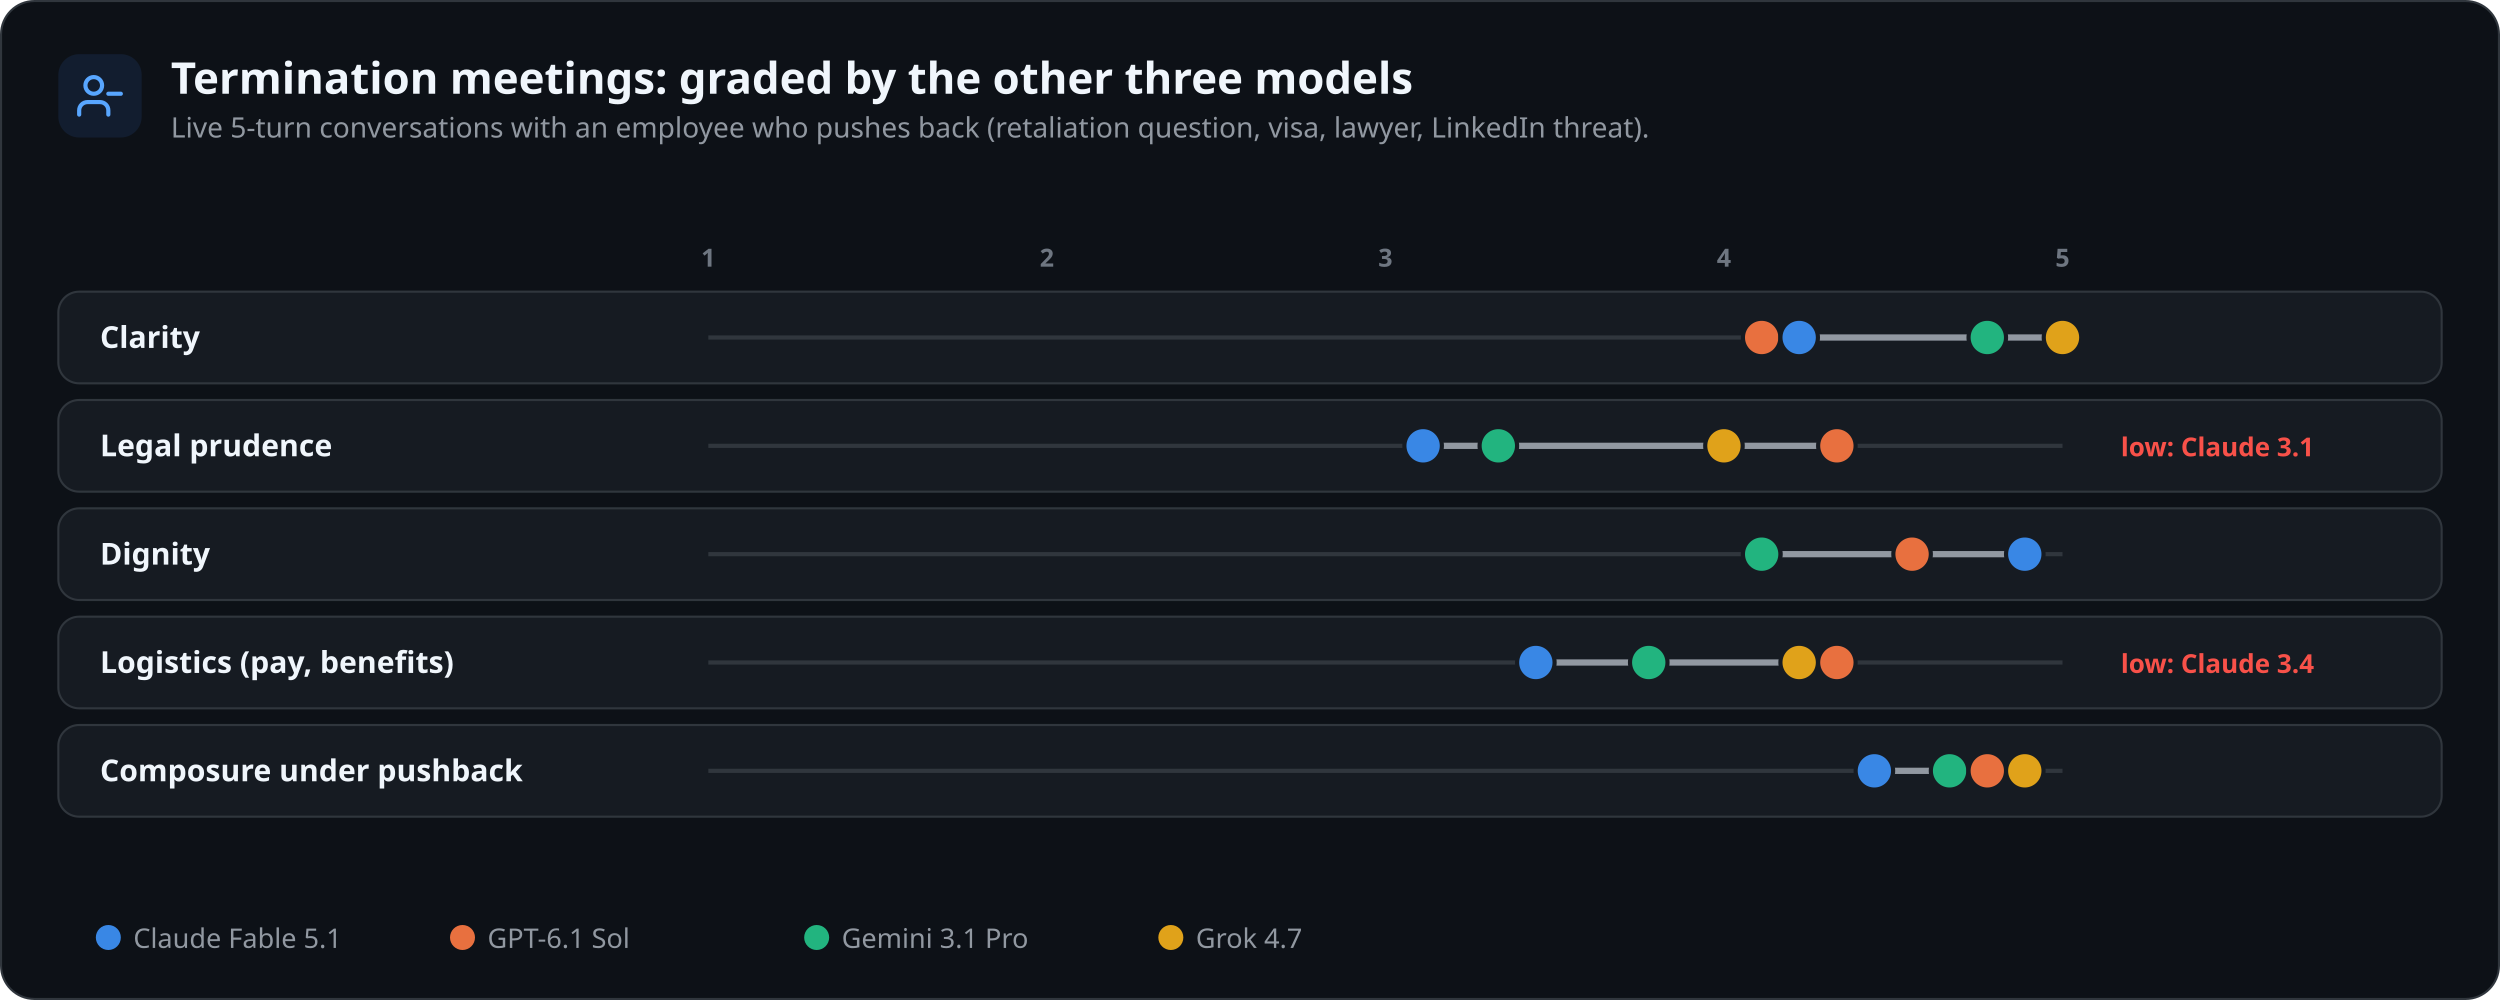
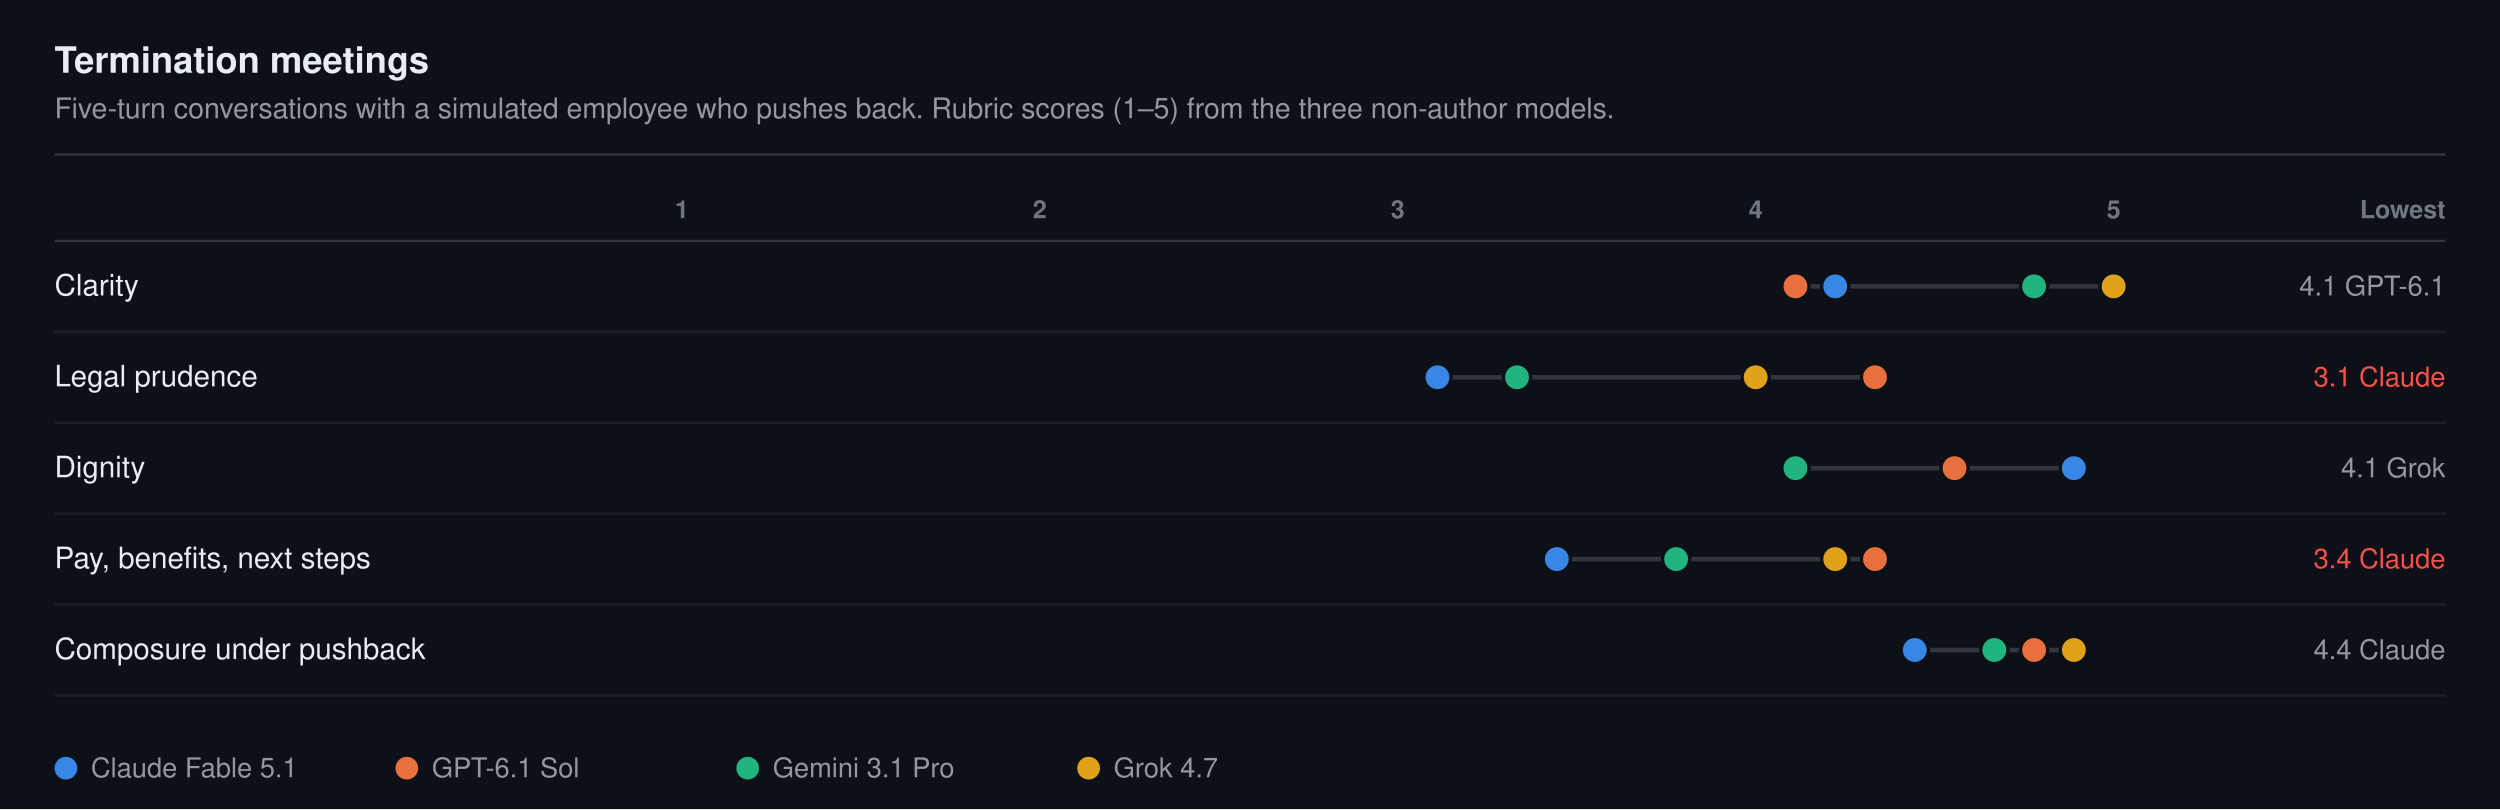
- <svg xmlns="http://www.w3.org/2000/svg" width="1200" height="480" viewBox="0 0 1200 480" role="img" aria-label="Termination meetings">
-   <rect x="0.5" y="0.5" width="1199" height="479" rx="16" fill="#0d1117" stroke="#30363d" />
-   <rect x="28" y="26" width="40" height="40" rx="10" fill="#121d2f" />
-   <g transform="translate(36.0,34.0) scale(1)" fill="none" stroke="#58a6ff" stroke-width="2" stroke-linecap="round" stroke-linejoin="round">
-     <path d="M16 21v-2a4 4 0 0 0-4-4H6a4 4 0 0 0-4 4v2" />
-     <circle cx="9" cy="7" r="4" />
-     <line x1="22" x2="16" y1="11" y2="11" />
-   </g>
-   <text x="82.0" y="45.0" font-family="-apple-system,BlinkMacSystemFont,'Segoe UI','Noto Sans',Helvetica,Arial,sans-serif" font-size="21" font-weight="700" fill="#f0f6fc" text-anchor="start">Termination meetings: graded by the other three models</text>
-   <text x="82.0" y="66.0" font-family="-apple-system,BlinkMacSystemFont,'Segoe UI','Noto Sans',Helvetica,Arial,sans-serif" font-size="13.5" font-weight="400" fill="#9198a1" text-anchor="start">Live 5-turn conversations with an employee who pushes back (retaliation question, visa, lawyer, LinkedIn threat).</text>
-   <text x="340.0" y="128.0" font-family="-apple-system,BlinkMacSystemFont,'Segoe UI','Noto Sans',Helvetica,Arial,sans-serif" font-size="12" font-weight="600" fill="#6e7681" text-anchor="middle">1</text>
-   <text x="502.5" y="128.0" font-family="-apple-system,BlinkMacSystemFont,'Segoe UI','Noto Sans',Helvetica,Arial,sans-serif" font-size="12" font-weight="600" fill="#6e7681" text-anchor="middle">2</text>
-   <text x="665.0" y="128.0" font-family="-apple-system,BlinkMacSystemFont,'Segoe UI','Noto Sans',Helvetica,Arial,sans-serif" font-size="12" font-weight="600" fill="#6e7681" text-anchor="middle">3</text>
-   <text x="827.5" y="128.0" font-family="-apple-system,BlinkMacSystemFont,'Segoe UI','Noto Sans',Helvetica,Arial,sans-serif" font-size="12" font-weight="600" fill="#6e7681" text-anchor="middle">4</text>
-   <text x="990.0" y="128.0" font-family="-apple-system,BlinkMacSystemFont,'Segoe UI','Noto Sans',Helvetica,Arial,sans-serif" font-size="12" font-weight="600" fill="#6e7681" text-anchor="middle">5</text>
-   <rect x="28" y="140" width="1144" height="44" rx="10" fill="#161b22" stroke="#30363d" />
-   <text x="48.0" y="167.0" font-family="-apple-system,BlinkMacSystemFont,'Segoe UI','Noto Sans',Helvetica,Arial,sans-serif" font-size="14.5" font-weight="600" fill="#f0f6fc" text-anchor="start">Clarity</text>
-   <line x1="340" x2="990" y1="162" y2="162" stroke="#30363d" stroke-width="2" />
-   <line x1="845.6" x2="990.0" y1="162" y2="162" stroke="#9198a1" stroke-width="3" />
-   <circle cx="845.6" cy="162" r="9" fill="#e8703f" stroke="#161b22" stroke-width="2" />
-   <circle cx="863.6" cy="162" r="9" fill="#3987e5" stroke="#161b22" stroke-width="2" />
-   <circle cx="953.9" cy="162" r="9" fill="#22b47f" stroke="#161b22" stroke-width="2" />
-   <circle cx="990.0" cy="162" r="9" fill="#e0a21a" stroke="#161b22" stroke-width="2" />
-   <rect x="28" y="192" width="1144" height="44" rx="10" fill="#161b22" stroke="#30363d" />
-   <text x="48.0" y="219.0" font-family="-apple-system,BlinkMacSystemFont,'Segoe UI','Noto Sans',Helvetica,Arial,sans-serif" font-size="14.5" font-weight="600" fill="#f0f6fc" text-anchor="start">Legal prudence</text>
-   <line x1="340" x2="990" y1="214" y2="214" stroke="#30363d" stroke-width="2" />
-   <line x1="683.1" x2="881.7" y1="214" y2="214" stroke="#9198a1" stroke-width="3" />
-   <circle cx="683.1" cy="214" r="9" fill="#3987e5" stroke="#161b22" stroke-width="2" />
-   <circle cx="719.2" cy="214" r="9" fill="#22b47f" stroke="#161b22" stroke-width="2" />
-   <circle cx="827.5" cy="214" r="9" fill="#e0a21a" stroke="#161b22" stroke-width="2" />
-   <circle cx="881.7" cy="214" r="9" fill="#e8703f" stroke="#161b22" stroke-width="2" />
-   <text x="1018.0" y="219.0" font-family="-apple-system,BlinkMacSystemFont,'Segoe UI','Noto Sans',Helvetica,Arial,sans-serif" font-size="12.5" font-weight="700" fill="#f85149" text-anchor="start">low: Claude 3.1</text>
-   <rect x="28" y="244" width="1144" height="44" rx="10" fill="#161b22" stroke="#30363d" />
-   <text x="48.0" y="271.0" font-family="-apple-system,BlinkMacSystemFont,'Segoe UI','Noto Sans',Helvetica,Arial,sans-serif" font-size="14.5" font-weight="600" fill="#f0f6fc" text-anchor="start">Dignity</text>
-   <line x1="340" x2="990" y1="266" y2="266" stroke="#30363d" stroke-width="2" />
-   <line x1="845.6" x2="971.9" y1="266" y2="266" stroke="#9198a1" stroke-width="3" />
-   <circle cx="845.6" cy="266" r="9" fill="#e0a21a" stroke="#161b22" stroke-width="2" />
-   <circle cx="845.6" cy="266" r="9" fill="#22b47f" stroke="#161b22" stroke-width="2" />
-   <circle cx="917.8" cy="266" r="9" fill="#e8703f" stroke="#161b22" stroke-width="2" />
-   <circle cx="971.9" cy="266" r="9" fill="#3987e5" stroke="#161b22" stroke-width="2" />
-   <rect x="28" y="296" width="1144" height="44" rx="10" fill="#161b22" stroke="#30363d" />
-   <text x="48.0" y="323.0" font-family="-apple-system,BlinkMacSystemFont,'Segoe UI','Noto Sans',Helvetica,Arial,sans-serif" font-size="14.5" font-weight="600" fill="#f0f6fc" text-anchor="start">Logistics (pay, benefits)</text>
-   <line x1="340" x2="990" y1="318" y2="318" stroke="#30363d" stroke-width="2" />
-   <line x1="737.2" x2="881.7" y1="318" y2="318" stroke="#9198a1" stroke-width="3" />
-   <circle cx="737.2" cy="318" r="9" fill="#3987e5" stroke="#161b22" stroke-width="2" />
-   <circle cx="791.4" cy="318" r="9" fill="#22b47f" stroke="#161b22" stroke-width="2" />
-   <circle cx="863.6" cy="318" r="9" fill="#e0a21a" stroke="#161b22" stroke-width="2" />
-   <circle cx="881.7" cy="318" r="9" fill="#e8703f" stroke="#161b22" stroke-width="2" />
-   <text x="1018.0" y="323.0" font-family="-apple-system,BlinkMacSystemFont,'Segoe UI','Noto Sans',Helvetica,Arial,sans-serif" font-size="12.5" font-weight="700" fill="#f85149" text-anchor="start">low: Claude 3.4</text>
-   <rect x="28" y="348" width="1144" height="44" rx="10" fill="#161b22" stroke="#30363d" />
-   <text x="48.0" y="375.0" font-family="-apple-system,BlinkMacSystemFont,'Segoe UI','Noto Sans',Helvetica,Arial,sans-serif" font-size="14.5" font-weight="600" fill="#f0f6fc" text-anchor="start">Composure under pushback</text>
-   <line x1="340" x2="990" y1="370" y2="370" stroke="#30363d" stroke-width="2" />
-   <line x1="899.7" x2="971.9" y1="370" y2="370" stroke="#9198a1" stroke-width="3" />
-   <circle cx="899.7" cy="370" r="9" fill="#3987e5" stroke="#161b22" stroke-width="2" />
-   <circle cx="935.8" cy="370" r="9" fill="#22b47f" stroke="#161b22" stroke-width="2" />
-   <circle cx="953.9" cy="370" r="9" fill="#e8703f" stroke="#161b22" stroke-width="2" />
-   <circle cx="971.9" cy="370" r="9" fill="#e0a21a" stroke="#161b22" stroke-width="2" />
-   <circle cx="52" cy="450" r="6" fill="#3987e5" />
-   <text x="64.0" y="455.0" font-family="-apple-system,BlinkMacSystemFont,'Segoe UI','Noto Sans',Helvetica,Arial,sans-serif" font-size="13" font-weight="400" fill="#9198a1" text-anchor="start">Claude Fable 5.1</text>
-   <circle cx="222" cy="450" r="6" fill="#e8703f" />
-   <text x="234.0" y="455.0" font-family="-apple-system,BlinkMacSystemFont,'Segoe UI','Noto Sans',Helvetica,Arial,sans-serif" font-size="13" font-weight="400" fill="#9198a1" text-anchor="start">GPT-6.1 Sol</text>
-   <circle cx="392" cy="450" r="6" fill="#22b47f" />
-   <text x="404.0" y="455.0" font-family="-apple-system,BlinkMacSystemFont,'Segoe UI','Noto Sans',Helvetica,Arial,sans-serif" font-size="13" font-weight="400" fill="#9198a1" text-anchor="start">Gemini 3.1 Pro</text>
-   <circle cx="562" cy="450" r="6" fill="#e0a21a" />
-   <text x="574.0" y="455.0" font-family="-apple-system,BlinkMacSystemFont,'Segoe UI','Noto Sans',Helvetica,Arial,sans-serif" font-size="13" font-weight="400" fill="#9198a1" text-anchor="start">Grok 4.7</text>
+ <svg xmlns="http://www.w3.org/2000/svg" width="1100" height="356" viewBox="0 0 1100 356" role="img" aria-label="Termination meetings">
+   <rect width="1100" height="356" fill="#0d1117" />
+   <text x="24.0" y="32.0" font-family="-apple-system,BlinkMacSystemFont,'Segoe UI','Helvetica Neue',Helvetica,Arial,sans-serif" font-size="16" font-weight="600" fill="#e6edf3" text-anchor="start">Termination meetings</text>
+   <text x="24.0" y="52.0" font-family="-apple-system,BlinkMacSystemFont,'Segoe UI','Helvetica Neue',Helvetica,Arial,sans-serif" font-size="12.5" font-weight="400" fill="#9198a1" text-anchor="start">Five-turn conversations with a simulated employee who pushes back. Rubric scores (1–5) from the three non-author models.</text>
+   <line x1="24.0" x2="1076.0" y1="68.0" y2="68.0" stroke="#30363d" stroke-width="1" />
+   <text x="300.0" y="96.0" font-family="-apple-system,BlinkMacSystemFont,'Segoe UI','Helvetica Neue',Helvetica,Arial,sans-serif" font-size="11" font-weight="600" fill="#6e7681" text-anchor="middle">1</text>
+   <text x="457.5" y="96.0" font-family="-apple-system,BlinkMacSystemFont,'Segoe UI','Helvetica Neue',Helvetica,Arial,sans-serif" font-size="11" font-weight="600" fill="#6e7681" text-anchor="middle">2</text>
+   <text x="615.0" y="96.0" font-family="-apple-system,BlinkMacSystemFont,'Segoe UI','Helvetica Neue',Helvetica,Arial,sans-serif" font-size="11" font-weight="600" fill="#6e7681" text-anchor="middle">3</text>
+   <text x="772.5" y="96.0" font-family="-apple-system,BlinkMacSystemFont,'Segoe UI','Helvetica Neue',Helvetica,Arial,sans-serif" font-size="11" font-weight="600" fill="#6e7681" text-anchor="middle">4</text>
+   <text x="930.0" y="96.0" font-family="-apple-system,BlinkMacSystemFont,'Segoe UI','Helvetica Neue',Helvetica,Arial,sans-serif" font-size="11" font-weight="600" fill="#6e7681" text-anchor="middle">5</text>
+   <text x="1076.0" y="96.0" font-family="-apple-system,BlinkMacSystemFont,'Segoe UI','Helvetica Neue',Helvetica,Arial,sans-serif" font-size="11" font-weight="600" fill="#6e7681" text-anchor="end">Lowest</text>
+   <line x1="24.0" x2="1076.0" y1="106.0" y2="106.0" stroke="#30363d" stroke-width="1" />
+   <text x="24.0" y="130.0" font-family="-apple-system,BlinkMacSystemFont,'Segoe UI','Helvetica Neue',Helvetica,Arial,sans-serif" font-size="13" font-weight="400" fill="#e6edf3" text-anchor="start">Clarity</text>
+   <line x1="790.0" x2="930.0" y1="126.0" y2="126.0" stroke="#30363d" stroke-width="2" />
+   <circle cx="790.0" cy="126.0" r="6" fill="#e8703f" stroke="#0d1117" stroke-width="1.5" />
+   <circle cx="807.5" cy="126.0" r="6" fill="#3987e5" stroke="#0d1117" stroke-width="1.5" />
+   <circle cx="895.0" cy="126.0" r="6" fill="#22b47f" stroke="#0d1117" stroke-width="1.5" />
+   <circle cx="930.0" cy="126.0" r="6" fill="#e0a21a" stroke="#0d1117" stroke-width="1.5" />
+   <text x="1076.0" y="130.0" font-family="-apple-system,BlinkMacSystemFont,'Segoe UI','Helvetica Neue',Helvetica,Arial,sans-serif" font-size="12" font-weight="400" fill="#9198a1" text-anchor="end">4.1  GPT-6.1</text>
+   <line x1="24.0" x2="1076.0" y1="146.0" y2="146.0" stroke="#1c2128" stroke-width="1" />
+   <text x="24.0" y="170.0" font-family="-apple-system,BlinkMacSystemFont,'Segoe UI','Helvetica Neue',Helvetica,Arial,sans-serif" font-size="13" font-weight="400" fill="#e6edf3" text-anchor="start">Legal prudence</text>
+   <line x1="632.5" x2="825.0" y1="166.0" y2="166.0" stroke="#30363d" stroke-width="2" />
+   <circle cx="632.5" cy="166.0" r="6" fill="#3987e5" stroke="#0d1117" stroke-width="1.5" />
+   <circle cx="667.5" cy="166.0" r="6" fill="#22b47f" stroke="#0d1117" stroke-width="1.5" />
+   <circle cx="772.5" cy="166.0" r="6" fill="#e0a21a" stroke="#0d1117" stroke-width="1.5" />
+   <circle cx="825.0" cy="166.0" r="6" fill="#e8703f" stroke="#0d1117" stroke-width="1.5" />
+   <text x="1076.0" y="170.0" font-family="-apple-system,BlinkMacSystemFont,'Segoe UI','Helvetica Neue',Helvetica,Arial,sans-serif" font-size="12" font-weight="400" fill="#f85149" text-anchor="end">3.1  Claude</text>
+   <line x1="24.0" x2="1076.0" y1="186.0" y2="186.0" stroke="#1c2128" stroke-width="1" />
+   <text x="24.0" y="210.0" font-family="-apple-system,BlinkMacSystemFont,'Segoe UI','Helvetica Neue',Helvetica,Arial,sans-serif" font-size="13" font-weight="400" fill="#e6edf3" text-anchor="start">Dignity</text>
+   <line x1="790.0" x2="912.5" y1="206.0" y2="206.0" stroke="#30363d" stroke-width="2" />
+   <circle cx="790.0" cy="206.0" r="6" fill="#e0a21a" stroke="#0d1117" stroke-width="1.5" />
+   <circle cx="790.0" cy="206.0" r="6" fill="#22b47f" stroke="#0d1117" stroke-width="1.5" />
+   <circle cx="860.0" cy="206.0" r="6" fill="#e8703f" stroke="#0d1117" stroke-width="1.5" />
+   <circle cx="912.5" cy="206.0" r="6" fill="#3987e5" stroke="#0d1117" stroke-width="1.5" />
+   <text x="1076.0" y="210.0" font-family="-apple-system,BlinkMacSystemFont,'Segoe UI','Helvetica Neue',Helvetica,Arial,sans-serif" font-size="12" font-weight="400" fill="#9198a1" text-anchor="end">4.1  Grok</text>
+   <line x1="24.0" x2="1076.0" y1="226.0" y2="226.0" stroke="#1c2128" stroke-width="1" />
+   <text x="24.0" y="250.0" font-family="-apple-system,BlinkMacSystemFont,'Segoe UI','Helvetica Neue',Helvetica,Arial,sans-serif" font-size="13" font-weight="400" fill="#e6edf3" text-anchor="start">Pay, benefits, next steps</text>
+   <line x1="685.0" x2="825.0" y1="246.0" y2="246.0" stroke="#30363d" stroke-width="2" />
+   <circle cx="685.0" cy="246.0" r="6" fill="#3987e5" stroke="#0d1117" stroke-width="1.5" />
+   <circle cx="737.5" cy="246.0" r="6" fill="#22b47f" stroke="#0d1117" stroke-width="1.5" />
+   <circle cx="807.5" cy="246.0" r="6" fill="#e0a21a" stroke="#0d1117" stroke-width="1.5" />
+   <circle cx="825.0" cy="246.0" r="6" fill="#e8703f" stroke="#0d1117" stroke-width="1.5" />
+   <text x="1076.0" y="250.0" font-family="-apple-system,BlinkMacSystemFont,'Segoe UI','Helvetica Neue',Helvetica,Arial,sans-serif" font-size="12" font-weight="400" fill="#f85149" text-anchor="end">3.4  Claude</text>
+   <line x1="24.0" x2="1076.0" y1="266.0" y2="266.0" stroke="#1c2128" stroke-width="1" />
+   <text x="24.0" y="290.0" font-family="-apple-system,BlinkMacSystemFont,'Segoe UI','Helvetica Neue',Helvetica,Arial,sans-serif" font-size="13" font-weight="400" fill="#e6edf3" text-anchor="start">Composure under pushback</text>
+   <line x1="842.5" x2="912.5" y1="286.0" y2="286.0" stroke="#30363d" stroke-width="2" />
+   <circle cx="842.5" cy="286.0" r="6" fill="#3987e5" stroke="#0d1117" stroke-width="1.5" />
+   <circle cx="877.5" cy="286.0" r="6" fill="#22b47f" stroke="#0d1117" stroke-width="1.5" />
+   <circle cx="895.0" cy="286.0" r="6" fill="#e8703f" stroke="#0d1117" stroke-width="1.5" />
+   <circle cx="912.5" cy="286.0" r="6" fill="#e0a21a" stroke="#0d1117" stroke-width="1.5" />
+   <text x="1076.0" y="290.0" font-family="-apple-system,BlinkMacSystemFont,'Segoe UI','Helvetica Neue',Helvetica,Arial,sans-serif" font-size="12" font-weight="400" fill="#9198a1" text-anchor="end">4.4  Claude</text>
+   <line x1="24.0" x2="1076.0" y1="306.0" y2="306.0" stroke="#1c2128" stroke-width="1" />
+   <circle cx="29.0" cy="338.0" r="5" fill="#3987e5" />
+   <text x="40.0" y="342.0" font-family="-apple-system,BlinkMacSystemFont,'Segoe UI','Helvetica Neue',Helvetica,Arial,sans-serif" font-size="12" font-weight="400" fill="#9198a1" text-anchor="start">Claude Fable 5.1</text>
+   <circle cx="179.0" cy="338.0" r="5" fill="#e8703f" />
+   <text x="190.0" y="342.0" font-family="-apple-system,BlinkMacSystemFont,'Segoe UI','Helvetica Neue',Helvetica,Arial,sans-serif" font-size="12" font-weight="400" fill="#9198a1" text-anchor="start">GPT-6.1 Sol</text>
+   <circle cx="329.0" cy="338.0" r="5" fill="#22b47f" />
+   <text x="340.0" y="342.0" font-family="-apple-system,BlinkMacSystemFont,'Segoe UI','Helvetica Neue',Helvetica,Arial,sans-serif" font-size="12" font-weight="400" fill="#9198a1" text-anchor="start">Gemini 3.1 Pro</text>
+   <circle cx="479.0" cy="338.0" r="5" fill="#e0a21a" />
+   <text x="490.0" y="342.0" font-family="-apple-system,BlinkMacSystemFont,'Segoe UI','Helvetica Neue',Helvetica,Arial,sans-serif" font-size="12" font-weight="400" fill="#9198a1" text-anchor="start">Grok 4.7</text>
</svg>
